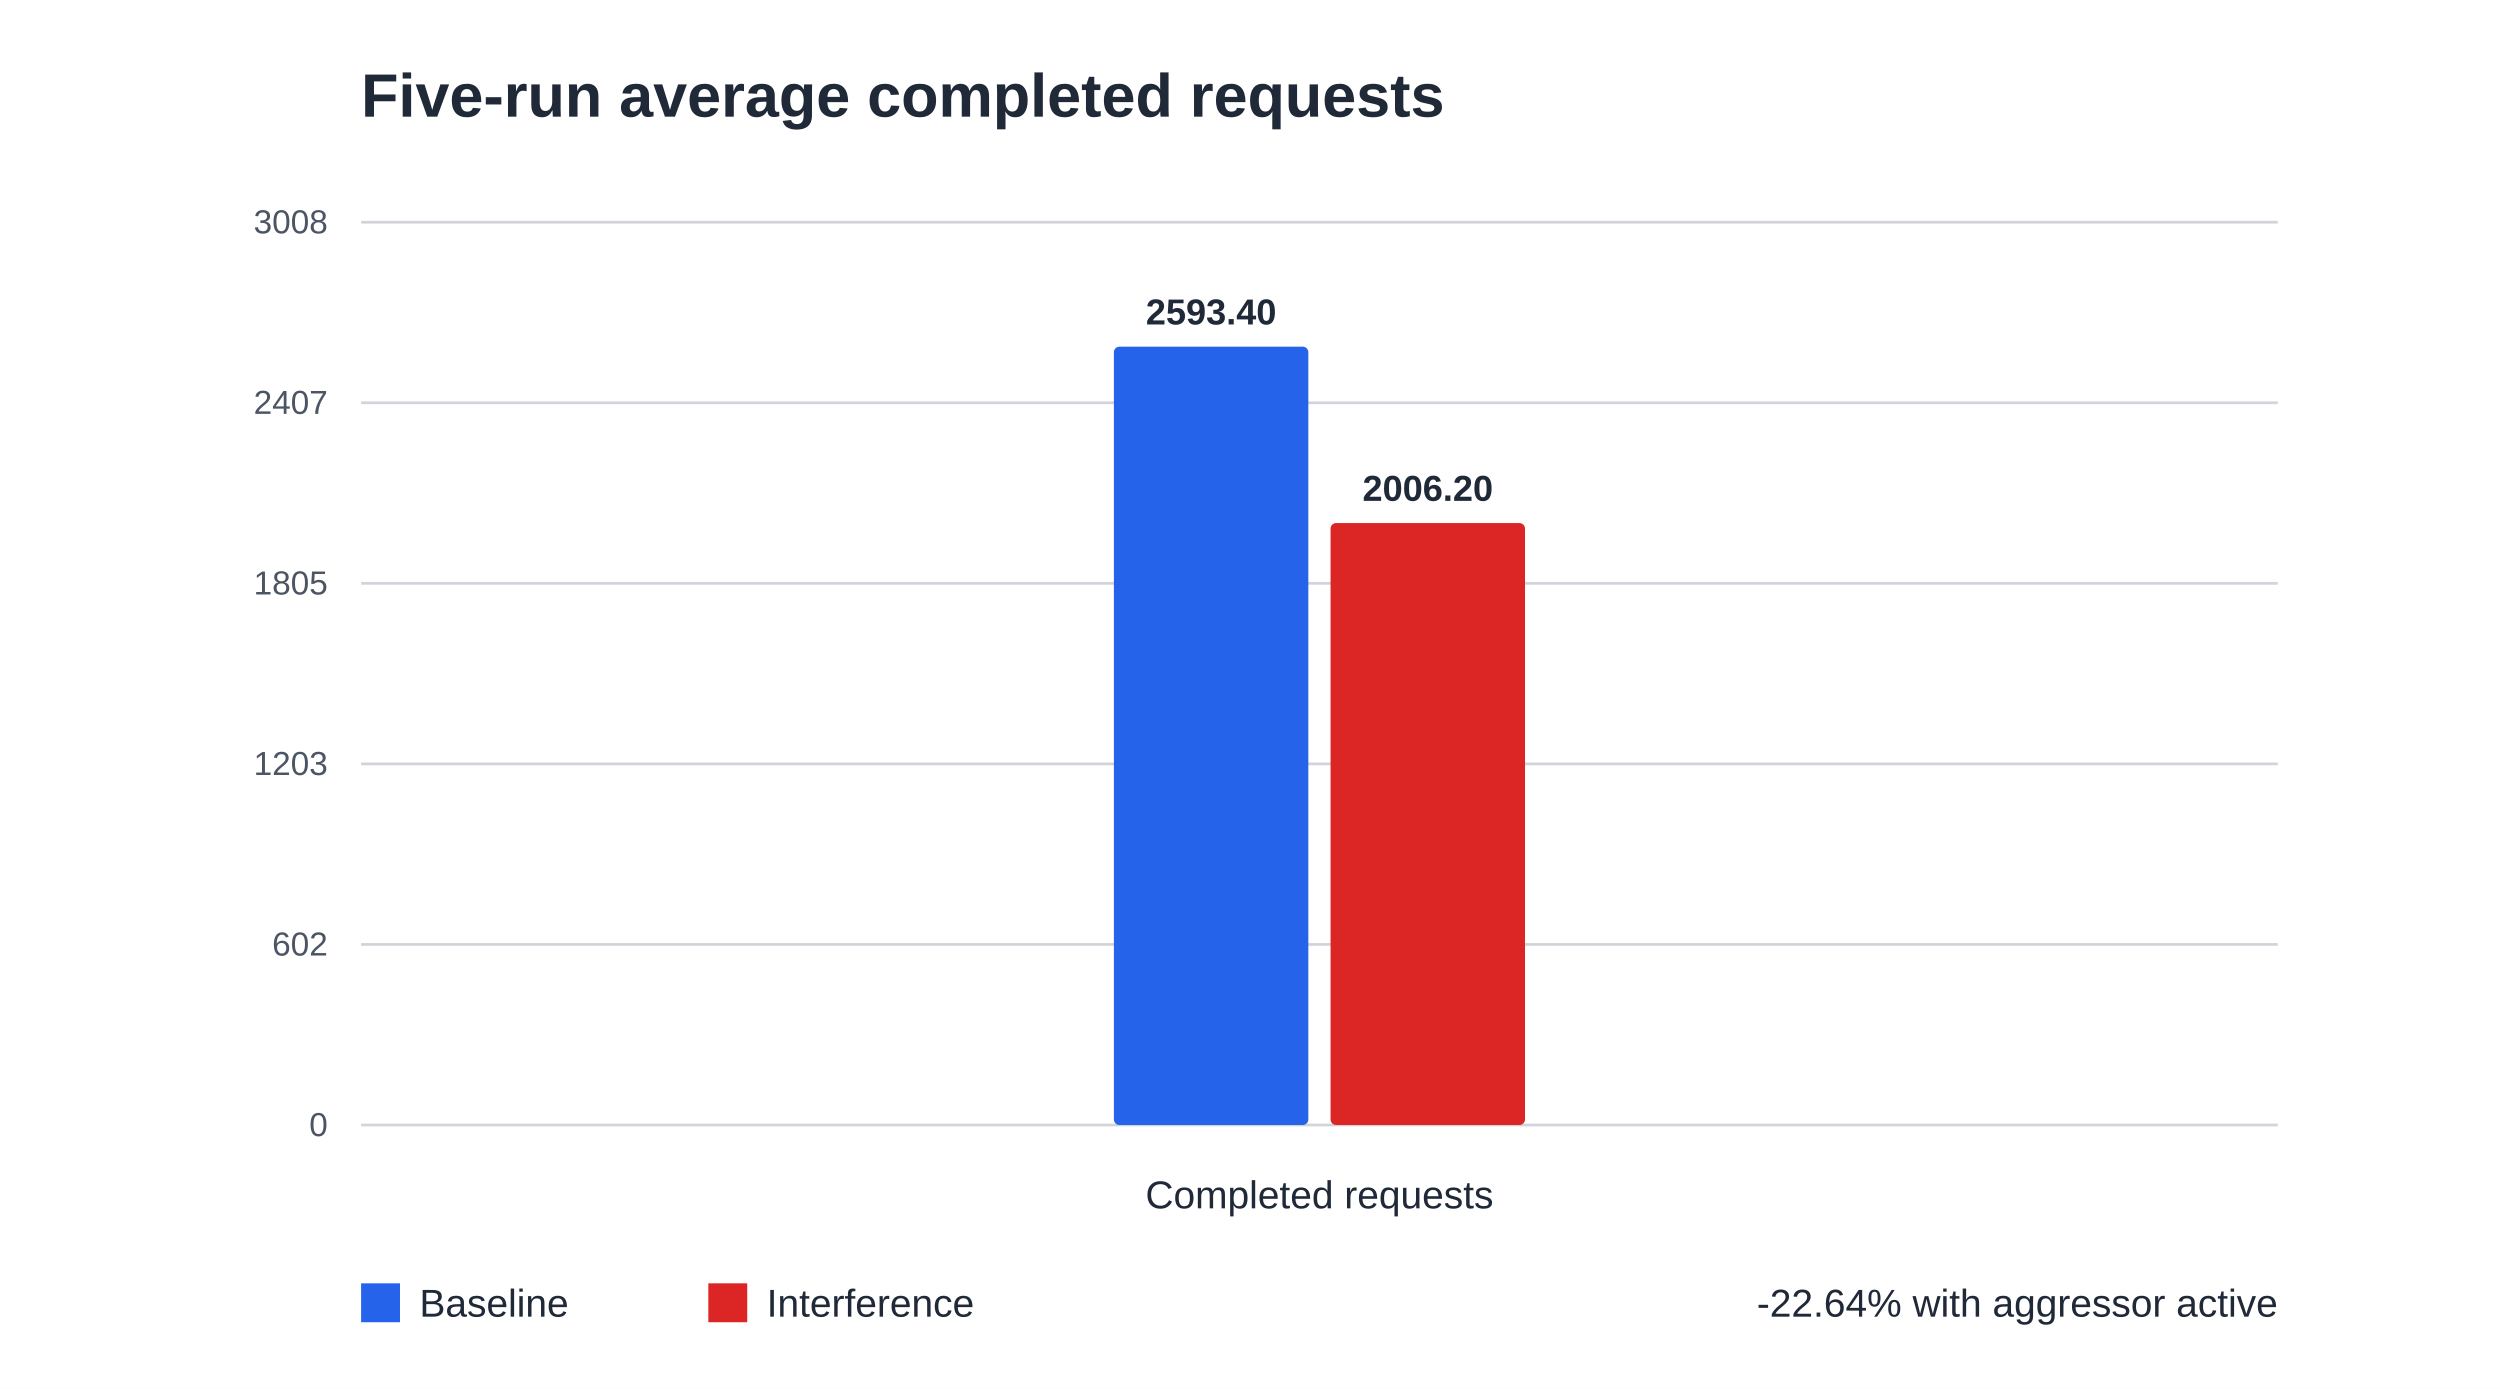
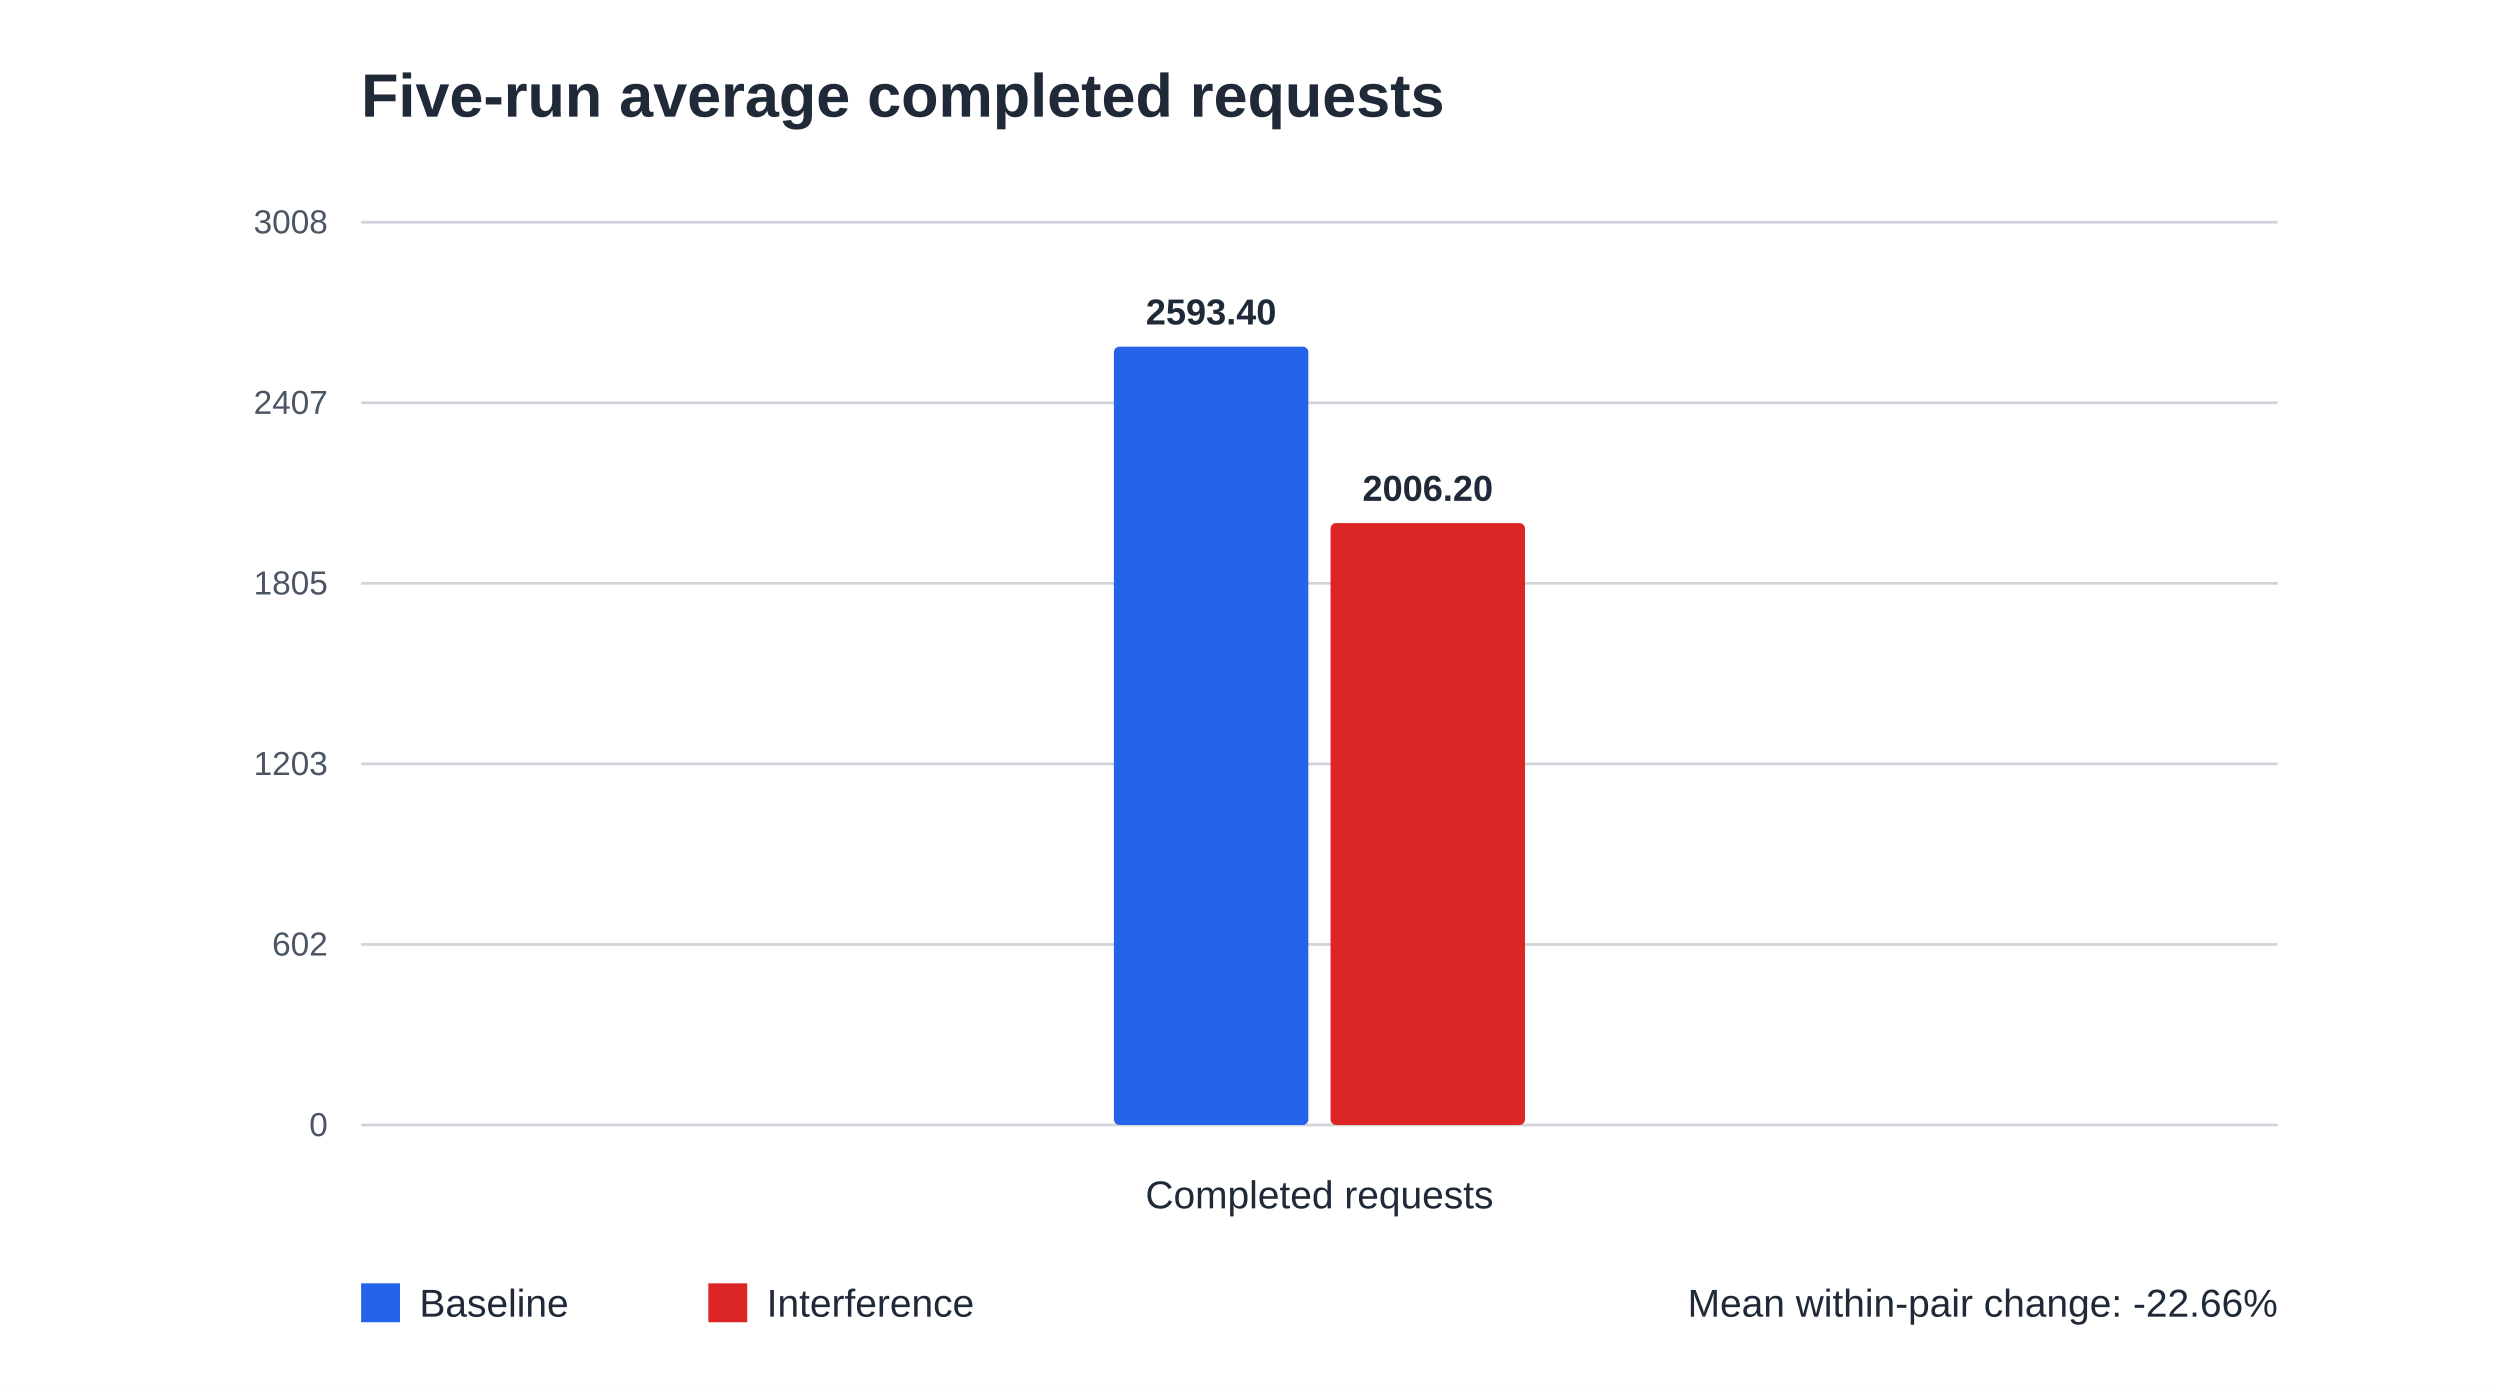
<svg xmlns="http://www.w3.org/2000/svg" width="900" height="500" viewBox="0 0 900 500" role="img" aria-labelledby="title desc">
  <rect width="900" height="500" fill="#ffffff" />
  <style>text{font-family:Arial,sans-serif;fill:#1f2937}.title{font-size:22px;font-weight:bold}.label{font-size:14px}.value{font-size:13px;font-weight:bold}.axis{font-size:12px;fill:#4b5563}</style>
  <text class="title" x="130" y="42">Five-run average completed requests</text>
  <line x1="130" y1="405.0" x2="820" y2="405.0" stroke="#d1d5db" />
  <text class="axis" x="118" y="409.0" text-anchor="end">0</text>
  <line x1="130" y1="340.0" x2="820" y2="340.0" stroke="#d1d5db" />
  <text class="axis" x="118" y="344.0" text-anchor="end">602</text>
  <line x1="130" y1="275.0" x2="820" y2="275.0" stroke="#d1d5db" />
  <text class="axis" x="118" y="279.0" text-anchor="end">1203</text>
  <line x1="130" y1="210.0" x2="820" y2="210.0" stroke="#d1d5db" />
  <text class="axis" x="118" y="214.0" text-anchor="end">1805</text>
  <line x1="130" y1="145.0" x2="820" y2="145.0" stroke="#d1d5db" />
  <text class="axis" x="118" y="149.0" text-anchor="end">2407</text>
  <line x1="130" y1="80.0" x2="820" y2="80.0" stroke="#d1d5db" />
  <text class="axis" x="118" y="84.0" text-anchor="end">3008</text>
  <rect x="401.0" y="124.8" width="70.0" height="280.2" rx="2" fill="#2563eb" />
  <text class="value" x="436.0" y="116.8" text-anchor="middle">2593.40</text>
  <rect x="479.0" y="188.3" width="70.0" height="216.7" rx="2" fill="#dc2626" />
  <text class="value" x="514.0" y="180.3" text-anchor="middle">2006.20</text>
  <text class="label" x="475.0" y="435" text-anchor="middle">Completed requests</text>
  <rect x="130" y="462" width="14" height="14" fill="#2563eb" />
  <text class="label" x="151" y="474">Baseline</text>
  <rect x="255" y="462" width="14" height="14" fill="#dc2626" />
  <text class="label" x="276" y="474">Interference</text>
-   <text class="label" x="820" y="474" text-anchor="end">-22.64% with aggressor active</text>
+   <text class="label" x="820" y="474" text-anchor="end">Mean within-pair change: -22.66%</text>
</svg>
